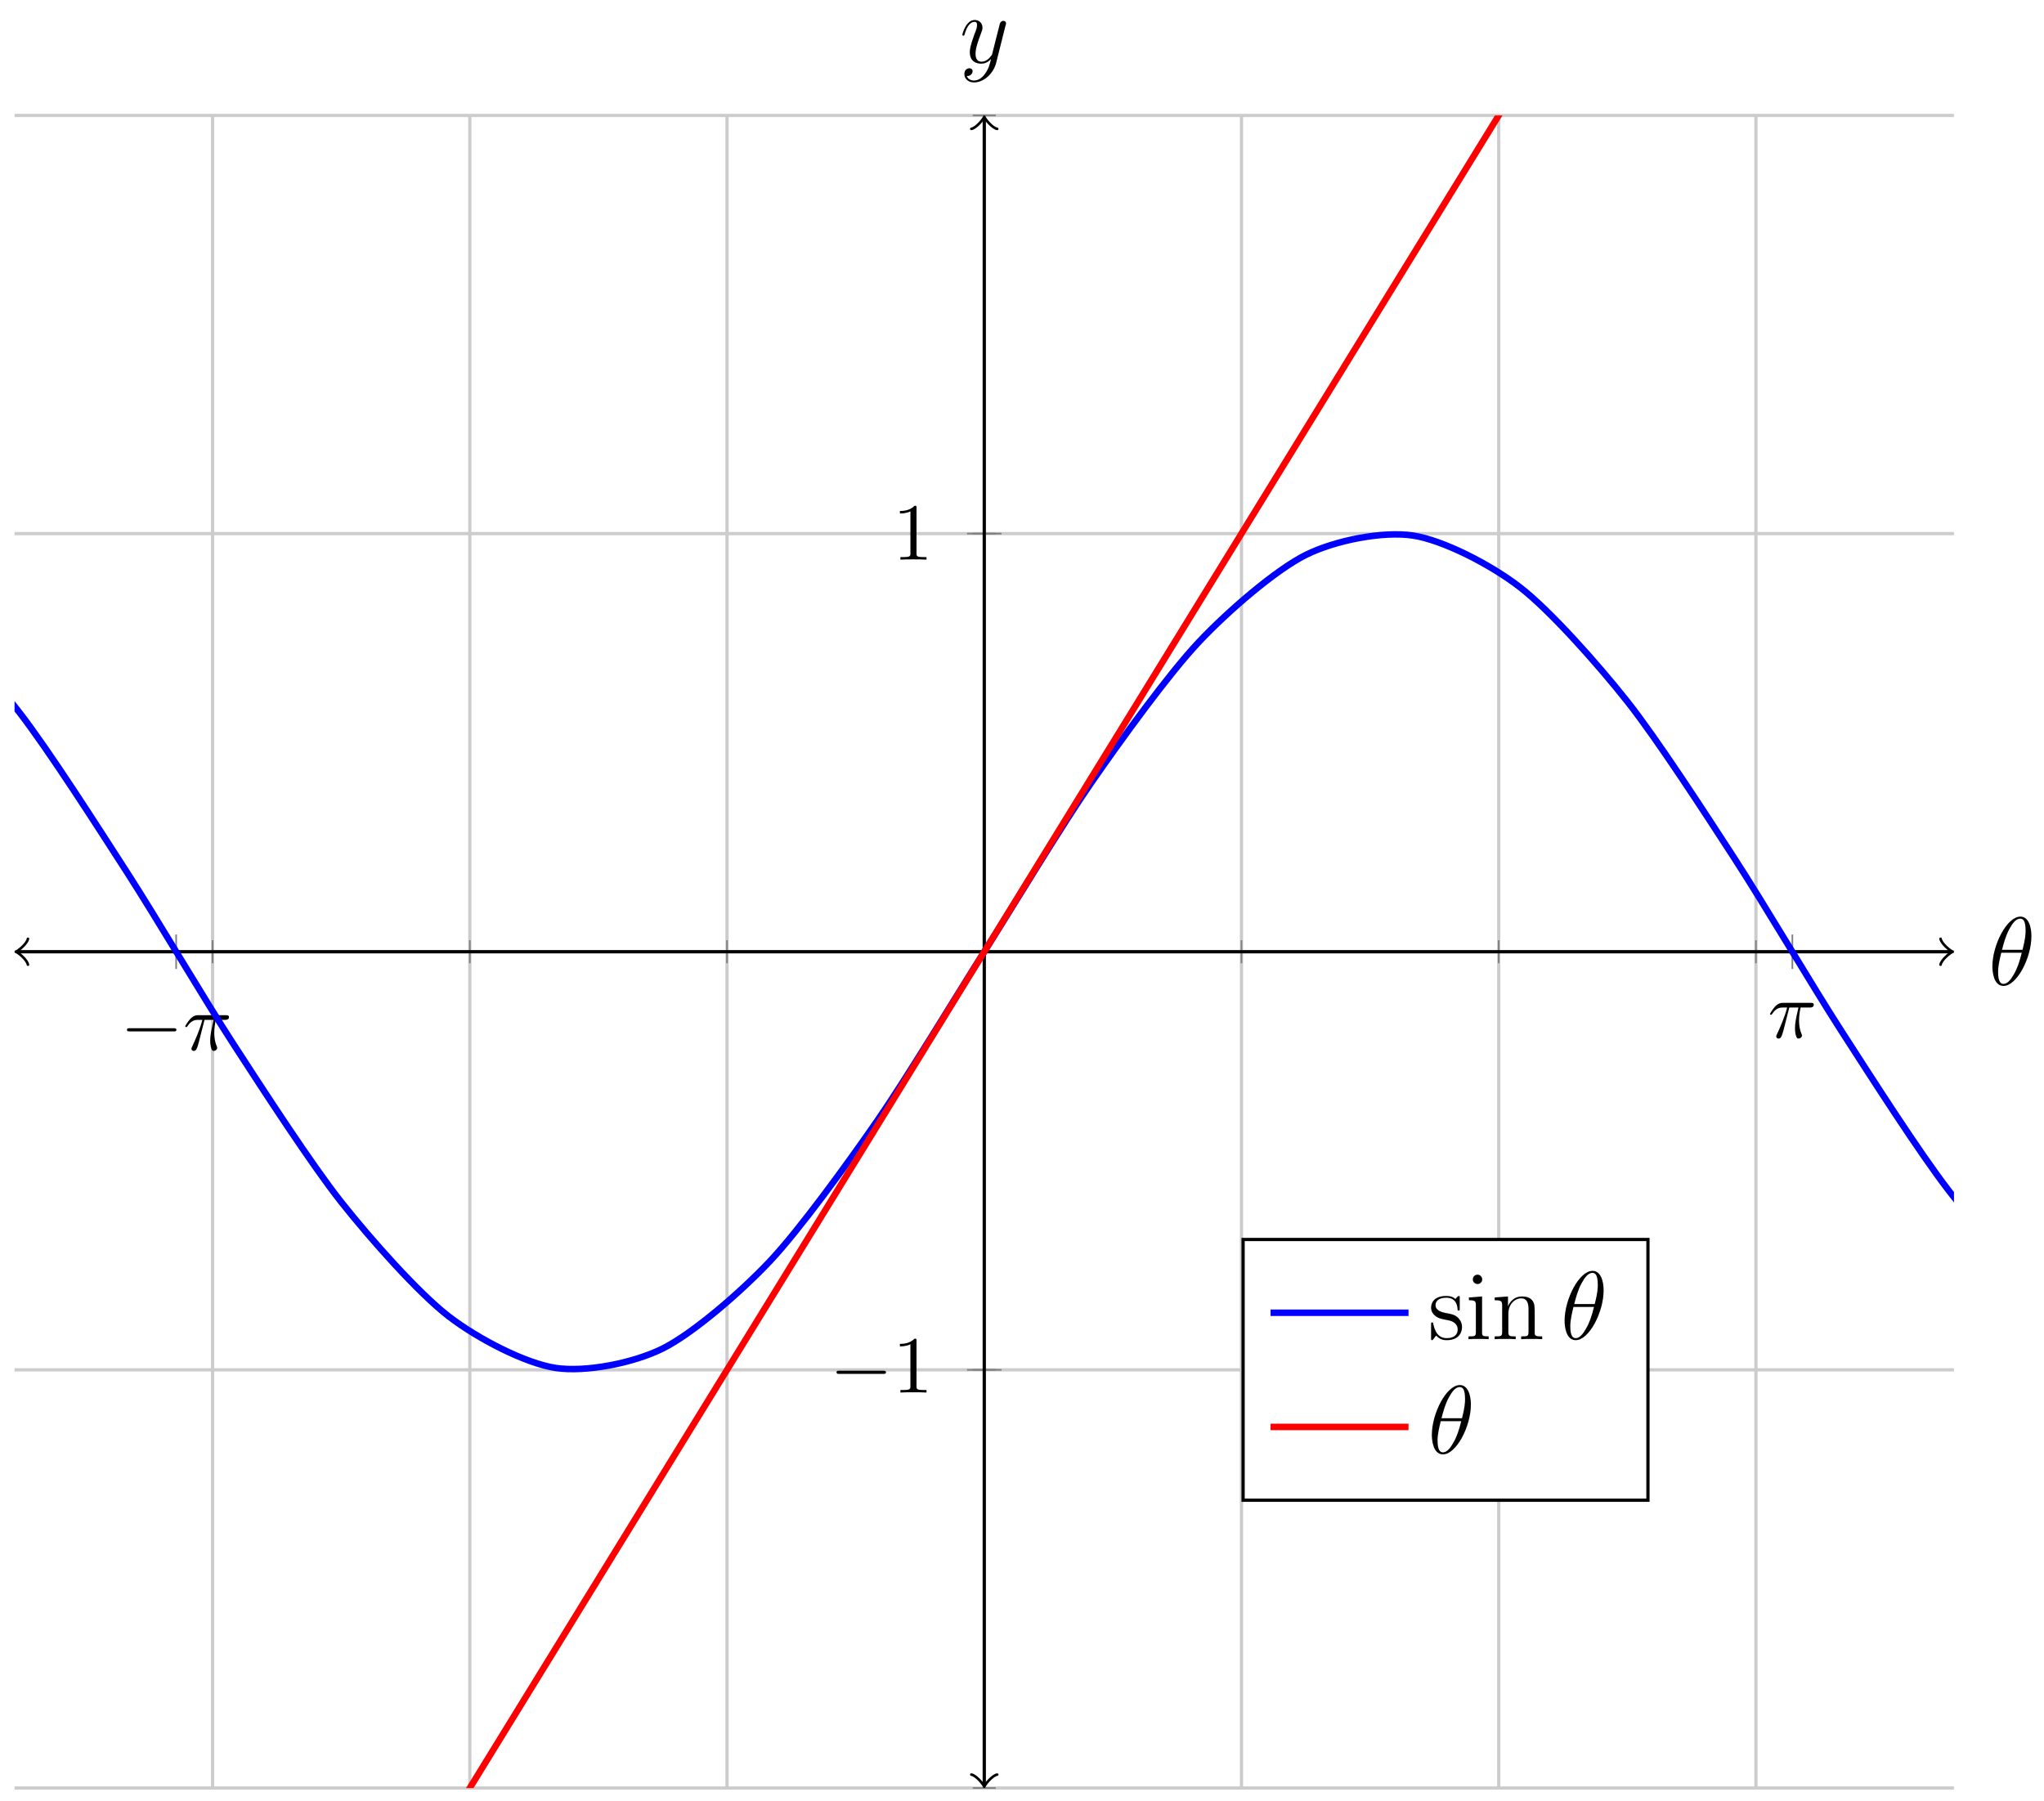
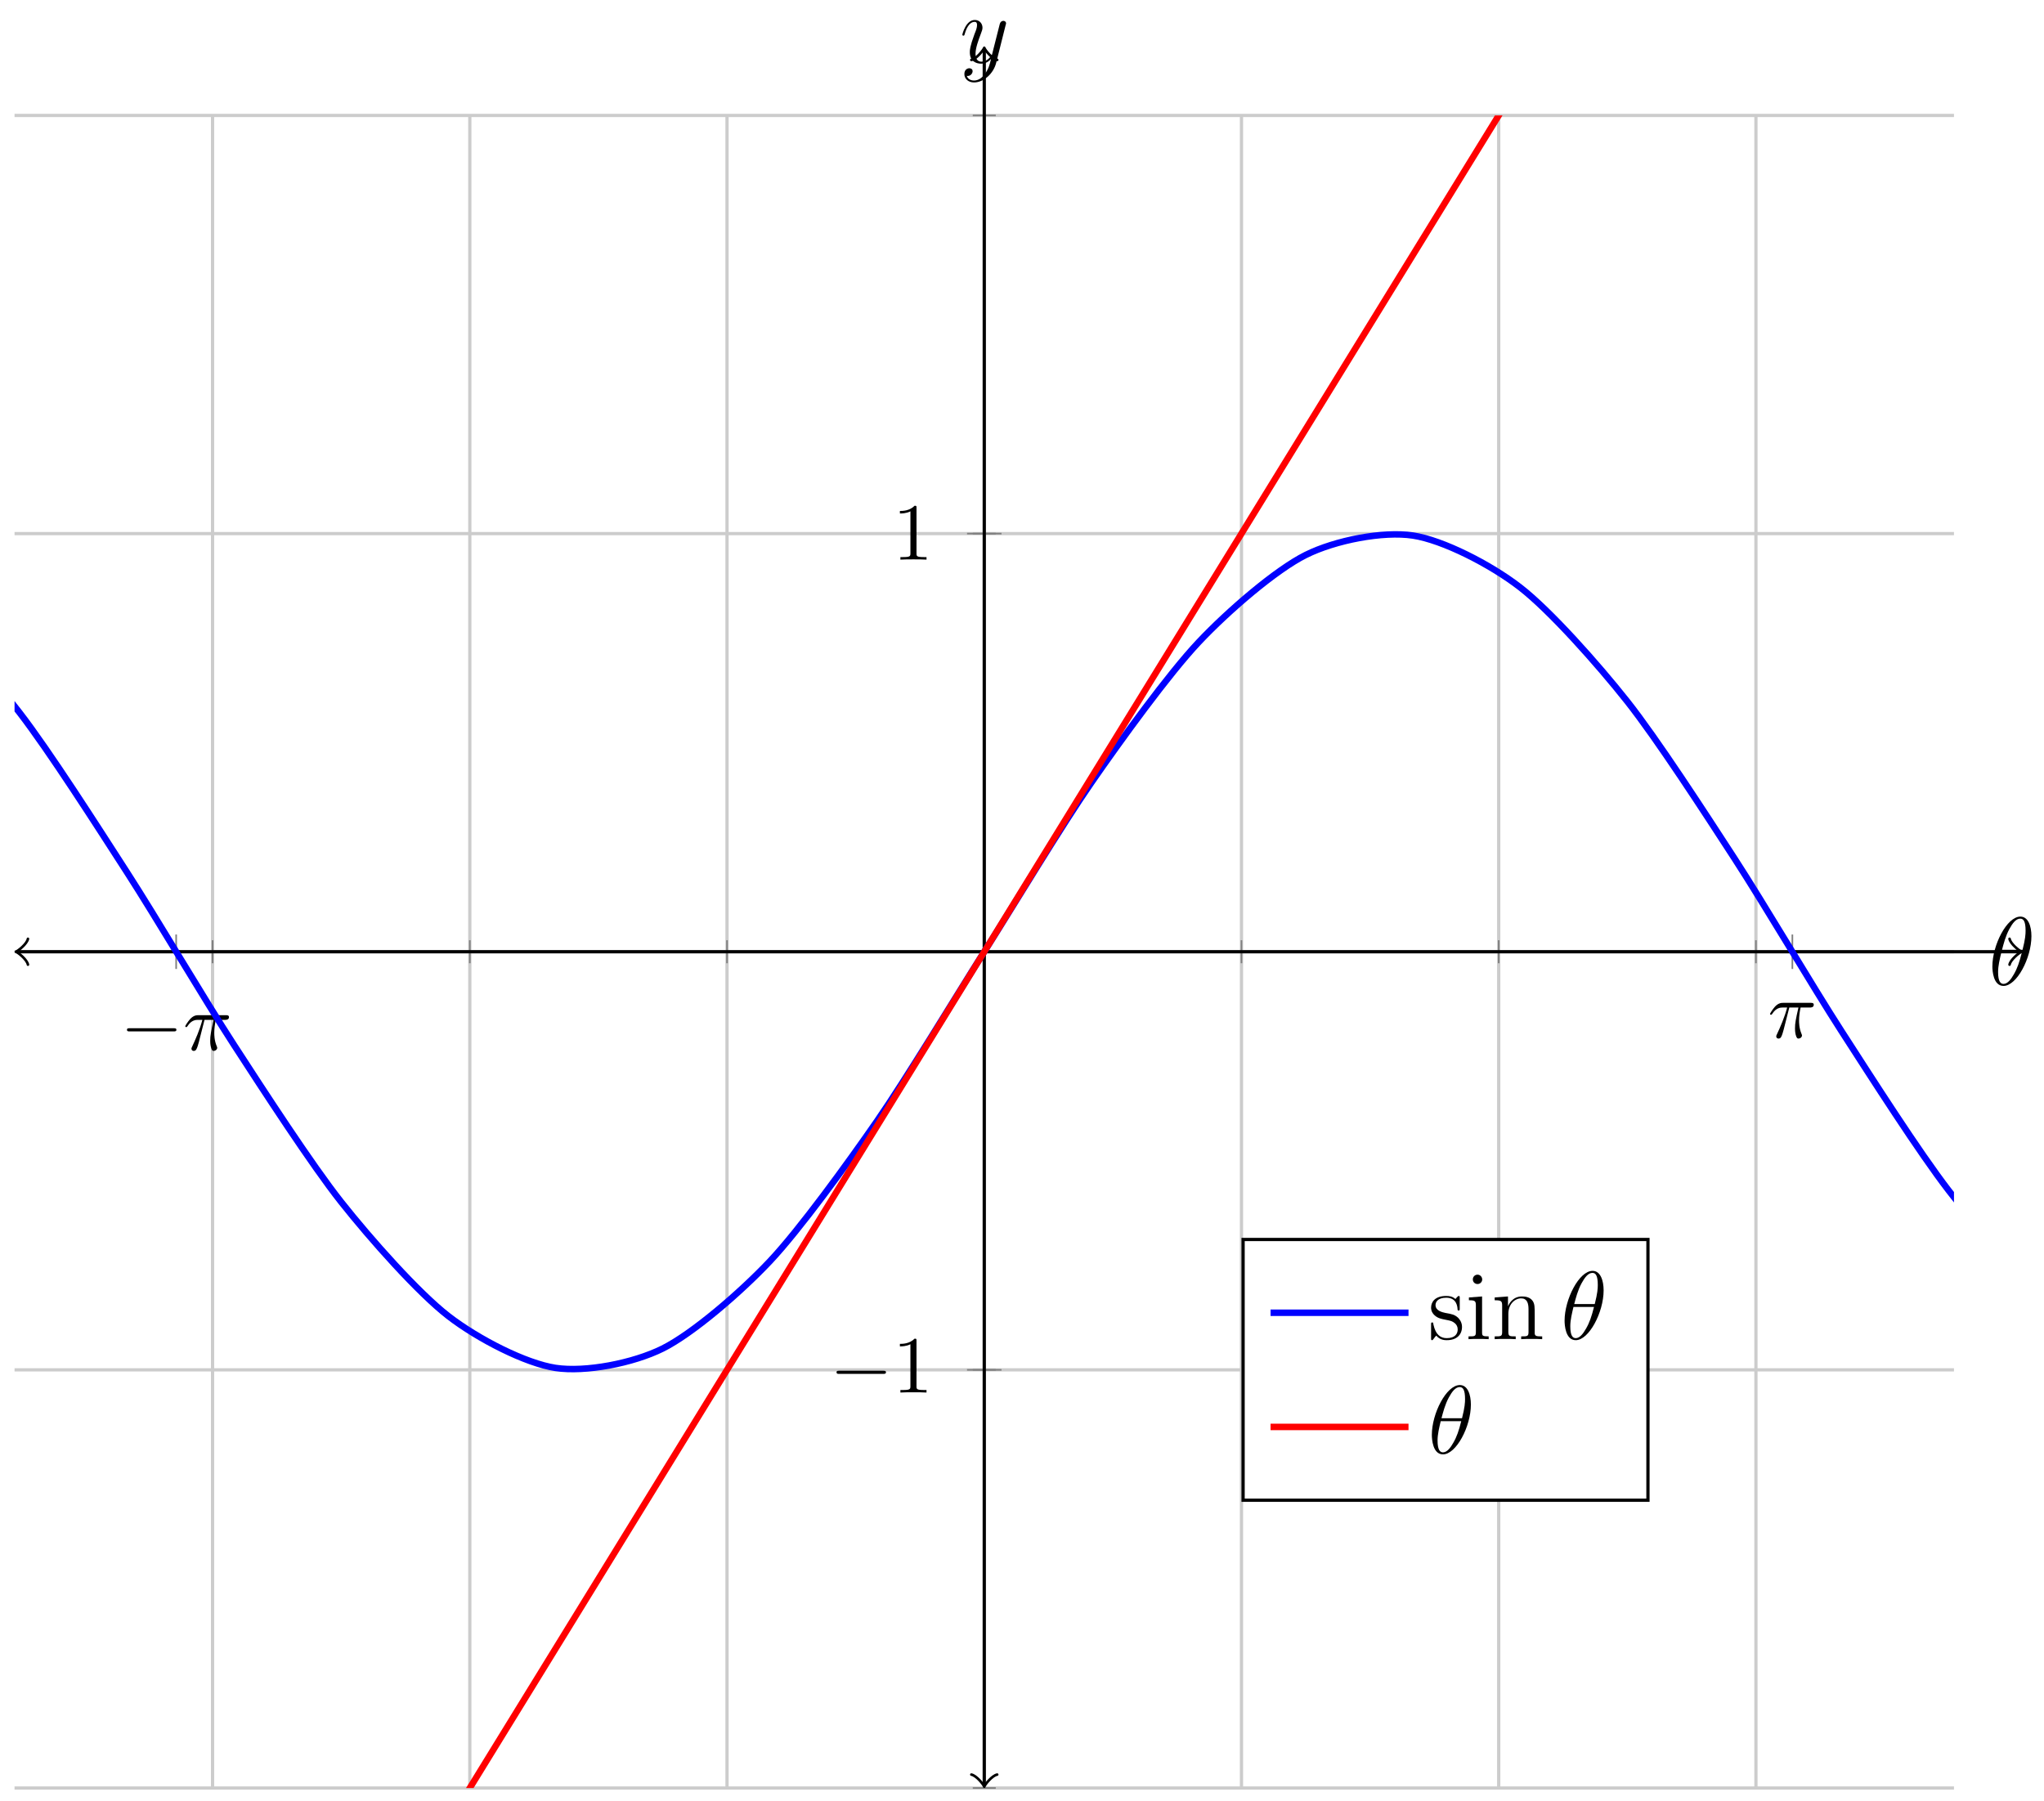
<svg xmlns="http://www.w3.org/2000/svg" xmlns:xlink="http://www.w3.org/1999/xlink" width="252pt" height="222pt" viewBox="0 0 252 222" version="1.1">
  <defs>
    <g>
      <symbol overflow="visible" id="glyph0-0">
        <path style="stroke:none;" d="" />
      </symbol>
      <symbol overflow="visible" id="glyph0-1">
        <path style="stroke:none;" d="M 6.562 -2.297 C 6.734 -2.297 6.922 -2.297 6.922 -2.5 C 6.922 -2.688 6.734 -2.688 6.562 -2.688 L 1.172 -2.688 C 1 -2.688 0.828 -2.688 0.828 -2.5 C 0.828 -2.297 1 -2.297 1.172 -2.297 Z M 6.562 -2.297 " />
      </symbol>
      <symbol overflow="visible" id="glyph1-0">
        <path style="stroke:none;" d="" />
      </symbol>
      <symbol overflow="visible" id="glyph1-1">
        <path style="stroke:none;" d="M 2.641 -3.719 L 3.766 -3.719 C 3.438 -2.25 3.344 -1.812 3.344 -1.141 C 3.344 -1 3.344 -0.734 3.422 -0.391 C 3.531 0.047 3.641 0.109 3.781 0.109 C 3.984 0.109 4.203 -0.062 4.203 -0.266 C 4.203 -0.328 4.203 -0.344 4.141 -0.484 C 3.844 -1.203 3.844 -1.859 3.844 -2.141 C 3.844 -2.656 3.922 -3.203 4.031 -3.719 L 5.156 -3.719 C 5.297 -3.719 5.656 -3.719 5.656 -4.062 C 5.656 -4.297 5.438 -4.297 5.25 -4.297 L 1.906 -4.297 C 1.688 -4.297 1.312 -4.297 0.875 -3.828 C 0.531 -3.438 0.266 -2.984 0.266 -2.938 C 0.266 -2.922 0.266 -2.828 0.391 -2.828 C 0.469 -2.828 0.484 -2.875 0.547 -2.953 C 1.031 -3.719 1.609 -3.719 1.812 -3.719 L 2.375 -3.719 C 2.062 -2.516 1.531 -1.312 1.109 -0.406 C 1.031 -0.25 1.031 -0.234 1.031 -0.156 C 1.031 0.031 1.188 0.109 1.312 0.109 C 1.609 0.109 1.688 -0.172 1.812 -0.531 C 1.953 -1 1.953 -1.016 2.078 -1.516 Z M 2.641 -3.719 " />
      </symbol>
      <symbol overflow="visible" id="glyph2-0">
        <path style="stroke:none;" d="" />
      </symbol>
      <symbol overflow="visible" id="glyph2-1">
        <path style="stroke:none;" d="M 2.938 -6.375 C 2.938 -6.625 2.938 -6.641 2.703 -6.641 C 2.078 -6 1.203 -6 0.891 -6 L 0.891 -5.688 C 1.094 -5.688 1.672 -5.688 2.188 -5.953 L 2.188 -0.781 C 2.188 -0.422 2.156 -0.312 1.266 -0.312 L 0.953 -0.312 L 0.953 0 C 1.297 -0.031 2.156 -0.031 2.562 -0.031 C 2.953 -0.031 3.828 -0.031 4.172 0 L 4.172 -0.312 L 3.859 -0.312 C 2.953 -0.312 2.938 -0.422 2.938 -0.781 Z M 2.938 -6.375 " />
      </symbol>
      <symbol overflow="visible" id="glyph3-0">
        <path style="stroke:none;" d="" />
      </symbol>
      <symbol overflow="visible" id="glyph3-1">
        <path style="stroke:none;" d="M 5.297 -6.016 C 5.297 -7.234 4.906 -8.422 3.938 -8.422 C 2.266 -8.422 0.484 -4.906 0.484 -2.281 C 0.484 -1.734 0.594 0.125 1.859 0.125 C 3.484 0.125 5.297 -3.297 5.297 -6.016 Z M 1.672 -4.328 C 1.859 -5.031 2.109 -6.031 2.578 -6.891 C 2.969 -7.609 3.391 -8.172 3.922 -8.172 C 4.312 -8.172 4.578 -7.844 4.578 -6.688 C 4.578 -6.266 4.547 -5.672 4.203 -4.328 Z M 4.109 -3.969 C 3.812 -2.797 3.562 -2.047 3.125 -1.297 C 2.781 -0.688 2.359 -0.125 1.859 -0.125 C 1.5 -0.125 1.188 -0.406 1.188 -1.594 C 1.188 -2.359 1.391 -3.172 1.578 -3.969 Z M 4.109 -3.969 " />
      </symbol>
      <symbol overflow="visible" id="glyph3-2">
        <path style="stroke:none;" d="M 3.141 1.344 C 2.828 1.797 2.359 2.203 1.766 2.203 C 1.625 2.203 1.047 2.172 0.875 1.625 C 0.906 1.641 0.969 1.641 0.984 1.641 C 1.344 1.641 1.594 1.328 1.594 1.047 C 1.594 0.781 1.359 0.688 1.188 0.688 C 0.984 0.688 0.578 0.828 0.578 1.406 C 0.578 2.016 1.094 2.438 1.766 2.438 C 2.969 2.438 4.172 1.344 4.5 0.016 L 5.672 -4.656 C 5.688 -4.703 5.719 -4.781 5.719 -4.859 C 5.719 -5.031 5.562 -5.156 5.391 -5.156 C 5.281 -5.156 5.031 -5.109 4.938 -4.75 L 4.047 -1.234 C 4 -1.016 4 -0.984 3.891 -0.859 C 3.656 -0.531 3.266 -0.125 2.688 -0.125 C 2.016 -0.125 1.953 -0.781 1.953 -1.094 C 1.953 -1.781 2.281 -2.703 2.609 -3.562 C 2.734 -3.906 2.812 -4.078 2.812 -4.312 C 2.812 -4.812 2.453 -5.266 1.859 -5.266 C 0.766 -5.266 0.328 -3.531 0.328 -3.438 C 0.328 -3.391 0.375 -3.328 0.453 -3.328 C 0.562 -3.328 0.578 -3.375 0.625 -3.547 C 0.906 -4.547 1.359 -5.031 1.828 -5.031 C 1.938 -5.031 2.141 -5.031 2.141 -4.641 C 2.141 -4.328 2.016 -3.984 1.828 -3.531 C 1.25 -1.953 1.25 -1.562 1.25 -1.281 C 1.25 -0.141 2.062 0.125 2.656 0.125 C 3 0.125 3.438 0.016 3.844 -0.438 L 3.859 -0.422 C 3.688 0.281 3.562 0.75 3.141 1.344 Z M 3.141 1.344 " />
      </symbol>
      <symbol overflow="visible" id="glyph4-0">
        <path style="stroke:none;" d="" />
      </symbol>
      <symbol overflow="visible" id="glyph4-1">
        <path style="stroke:none;" d="M 3.922 -5.062 C 3.922 -5.266 3.922 -5.328 3.797 -5.328 C 3.703 -5.328 3.484 -5.062 3.391 -4.953 C 3.031 -5.266 2.656 -5.328 2.266 -5.328 C 0.828 -5.328 0.391 -4.547 0.391 -3.891 C 0.391 -3.75 0.391 -3.328 0.844 -2.922 C 1.234 -2.578 1.641 -2.5 2.188 -2.391 C 2.844 -2.266 3 -2.219 3.297 -1.984 C 3.516 -1.812 3.672 -1.547 3.672 -1.203 C 3.672 -0.688 3.375 -0.125 2.312 -0.125 C 1.531 -0.125 0.953 -0.578 0.688 -1.766 C 0.641 -1.984 0.641 -2 0.641 -2.016 C 0.609 -2.062 0.562 -2.062 0.531 -2.062 C 0.391 -2.062 0.391 -2 0.391 -1.781 L 0.391 -0.156 C 0.391 0.062 0.391 0.125 0.516 0.125 C 0.578 0.125 0.578 0.109 0.781 -0.141 C 0.844 -0.234 0.844 -0.25 1.031 -0.438 C 1.484 0.125 2.125 0.125 2.328 0.125 C 3.578 0.125 4.203 -0.578 4.203 -1.516 C 4.203 -2.156 3.812 -2.547 3.703 -2.656 C 3.281 -3.031 2.953 -3.094 2.156 -3.234 C 1.812 -3.312 0.938 -3.484 0.938 -4.203 C 0.938 -4.562 1.188 -5.109 2.266 -5.109 C 3.562 -5.109 3.641 -4 3.656 -3.641 C 3.672 -3.531 3.75 -3.531 3.797 -3.531 C 3.922 -3.531 3.922 -3.594 3.922 -3.812 Z M 3.922 -5.062 " />
      </symbol>
      <symbol overflow="visible" id="glyph4-2">
        <path style="stroke:none;" d="M 2.078 -7.359 C 2.078 -7.672 1.828 -7.953 1.5 -7.953 C 1.188 -7.953 0.922 -7.703 0.922 -7.375 C 0.922 -7.016 1.203 -6.797 1.5 -6.797 C 1.859 -6.797 2.078 -7.094 2.078 -7.359 Z M 0.438 -5.141 L 0.438 -4.797 C 1.188 -4.797 1.297 -4.719 1.297 -4.141 L 1.297 -0.891 C 1.297 -0.344 1.172 -0.344 0.391 -0.344 L 0.391 0 C 0.734 -0.031 1.297 -0.031 1.656 -0.031 C 1.781 -0.031 2.469 -0.031 2.875 0 L 2.875 -0.344 C 2.109 -0.344 2.062 -0.406 2.062 -0.875 L 2.062 -5.266 Z M 0.438 -5.141 " />
      </symbol>
      <symbol overflow="visible" id="glyph4-3">
        <path style="stroke:none;" d="M 5.312 -2.906 C 5.312 -4.016 5.312 -4.344 5.047 -4.734 C 4.703 -5.203 4.141 -5.266 3.734 -5.266 C 2.562 -5.266 2.109 -4.281 2.016 -4.047 L 2.016 -5.266 L 0.375 -5.141 L 0.375 -4.797 C 1.188 -4.797 1.297 -4.703 1.297 -4.125 L 1.297 -0.891 C 1.297 -0.344 1.156 -0.344 0.375 -0.344 L 0.375 0 C 0.688 -0.031 1.344 -0.031 1.672 -0.031 C 2.016 -0.031 2.672 -0.031 2.969 0 L 2.969 -0.344 C 2.219 -0.344 2.062 -0.344 2.062 -0.891 L 2.062 -3.109 C 2.062 -4.359 2.891 -5.031 3.641 -5.031 C 4.375 -5.031 4.547 -4.422 4.547 -3.688 L 4.547 -0.891 C 4.547 -0.344 4.406 -0.344 3.641 -0.344 L 3.641 0 C 3.938 -0.031 4.594 -0.031 4.922 -0.031 C 5.266 -0.031 5.922 -0.031 6.234 0 L 6.234 -0.344 C 5.625 -0.344 5.328 -0.344 5.312 -0.703 Z M 5.312 -2.906 " />
      </symbol>
    </g>
    <clipPath id="clip1">
      <path d="M 1.793 54 L 240.902 54 L 240.902 181 L 1.793 181 Z M 1.793 54 " />
    </clipPath>
    <clipPath id="clip2">
      <path d="M 1.793 14.234 L 240.902 14.234 L 240.902 220.461 L 1.793 220.461 Z M 1.793 14.234 " />
    </clipPath>
  </defs>
  <g id="surface1">
    <path style="fill:none;stroke-width:0.399;stroke-linecap:butt;stroke-linejoin:miter;stroke:rgb(79.999%,79.999%,79.999%);stroke-opacity:1;stroke-miterlimit:10;" d="M 63.424 154.666 L 63.424 360.893 M 95.139 154.666 L 95.139 360.893 M 126.85 154.666 L 126.85 360.893 M 158.565 154.666 L 158.565 360.893 M 190.276 154.666 L 190.276 360.893 M 221.99 154.666 L 221.99 360.893 M 253.701 154.666 L 253.701 360.893 " transform="matrix(1,0,0,-1,-37.217,375.127)" />
    <path style="fill:none;stroke-width:0.399;stroke-linecap:butt;stroke-linejoin:miter;stroke:rgb(79.999%,79.999%,79.999%);stroke-opacity:1;stroke-miterlimit:10;" d="M 39.01 154.666 L 278.119 154.666 M 39.01 206.225 L 278.119 206.225 M 39.01 257.779 L 278.119 257.779 M 39.01 309.334 L 278.119 309.334 M 39.01 360.893 L 278.119 360.893 " transform="matrix(1,0,0,-1,-37.217,375.127)" />
    <path style="fill:none;stroke-width:0.199;stroke-linecap:butt;stroke-linejoin:miter;stroke:rgb(50%,50%,50%);stroke-opacity:1;stroke-miterlimit:10;" d="M 63.424 256.361 L 63.424 259.197 M 95.139 256.361 L 95.139 259.197 M 126.85 256.361 L 126.85 259.197 M 158.565 256.361 L 158.565 259.197 M 190.276 256.361 L 190.276 259.197 M 221.99 256.361 L 221.99 259.197 M 253.701 256.361 L 253.701 259.197 " transform="matrix(1,0,0,-1,-37.217,375.127)" />
    <path style="fill:none;stroke-width:0.199;stroke-linecap:butt;stroke-linejoin:miter;stroke:rgb(50%,50%,50%);stroke-opacity:1;stroke-miterlimit:10;" d="M 58.936 255.654 L 58.936 259.904 M 258.194 255.654 L 258.194 259.904 " transform="matrix(1,0,0,-1,-37.217,375.127)" />
    <path style="fill:none;stroke-width:0.199;stroke-linecap:butt;stroke-linejoin:miter;stroke:rgb(50%,50%,50%);stroke-opacity:1;stroke-miterlimit:10;" d="M 157.147 154.666 L 159.983 154.666 M 157.147 206.225 L 159.983 206.225 M 157.147 257.779 L 159.983 257.779 M 157.147 309.334 L 159.983 309.334 M 157.147 360.893 L 159.983 360.893 " transform="matrix(1,0,0,-1,-37.217,375.127)" />
    <path style="fill:none;stroke-width:0.199;stroke-linecap:butt;stroke-linejoin:miter;stroke:rgb(50%,50%,50%);stroke-opacity:1;stroke-miterlimit:10;" d="M 156.44 206.225 L 160.69 206.225 M 156.44 309.334 L 160.69 309.334 " transform="matrix(1,0,0,-1,-37.217,375.127)" />
-     <path style="fill:none;stroke-width:0.399;stroke-linecap:butt;stroke-linejoin:miter;stroke:rgb(0%,0%,0%);stroke-opacity:1;stroke-miterlimit:10;" d="M 39.467 257.779 L 277.662 257.779 " transform="matrix(1,0,0,-1,-37.217,375.127)" />
+     <path style="fill:none;stroke-width:0.399;stroke-linecap:butt;stroke-linejoin:miter;stroke:rgb(0%,0%,0%);stroke-opacity:1;stroke-miterlimit:10;" d="M 39.467 257.779 L 286.166 257.779 " transform="matrix(1,0,0,-1,-37.217,375.127)" />
    <path style="fill:none;stroke-width:0.319;stroke-linecap:round;stroke-linejoin:round;stroke:rgb(0%,0%,0%);stroke-opacity:1;stroke-miterlimit:10;" d="M -1.194 1.594 C -1.097 0.997 0.001 0.098 0.298 0.001 C 0.001 -0.101 -1.097 -0.995 -1.194 -1.593 " transform="matrix(-1,0,0,1,2.25088,117.3471)" />
-     <path style="fill:none;stroke-width:0.319;stroke-linecap:round;stroke-linejoin:round;stroke:rgb(0%,0%,0%);stroke-opacity:1;stroke-miterlimit:10;" d="M -1.197 1.593 C -1.096 0.995 0.002 0.101 0.299 -0.001 C 0.002 -0.098 -1.096 -0.997 -1.197 -1.594 " transform="matrix(1,0,0,-1,240.4435,117.3471)" />
-     <path style="fill:none;stroke-width:0.399;stroke-linecap:butt;stroke-linejoin:miter;stroke:rgb(0%,0%,0%);stroke-opacity:1;stroke-miterlimit:10;" d="M 158.565 155.127 L 158.565 360.432 " transform="matrix(1,0,0,-1,-37.217,375.127)" />
+     <path style="fill:none;stroke-width:0.319;stroke-linecap:round;stroke-linejoin:round;stroke:rgb(0%,0%,0%);stroke-opacity:1;stroke-miterlimit:10;" d="M -1.194 1.593 C -1.096 0.995 0.002 0.101 0.299 -0.001 C 0.002 -0.098 -1.096 -0.997 -1.194 -1.594 " transform="matrix(1,0,0,-1,248.9476,117.3471)" />
+     <path style="fill:none;stroke-width:0.399;stroke-linecap:butt;stroke-linejoin:miter;stroke:rgb(0%,0%,0%);stroke-opacity:1;stroke-miterlimit:10;" d="M 158.565 155.127 L 158.565 368.94 " transform="matrix(1,0,0,-1,-37.217,375.127)" />
    <path style="fill:none;stroke-width:0.319;stroke-linecap:round;stroke-linejoin:round;stroke:rgb(0%,0%,0%);stroke-opacity:1;stroke-miterlimit:10;" d="M -1.196 1.594 C -1.095 0.997 -0.001 0.098 0.3 0 C -0.001 -0.101 -1.095 -0.996 -1.196 -1.593 " transform="matrix(0,1,1,0,121.3472,220.0008)" />
-     <path style="fill:none;stroke-width:0.319;stroke-linecap:round;stroke-linejoin:round;stroke:rgb(0%,0%,0%);stroke-opacity:1;stroke-miterlimit:10;" d="M -1.197 1.593 C -1.096 0.996 -0.002 0.101 0.299 -0 C -0.002 -0.098 -1.096 -0.997 -1.197 -1.594 " transform="matrix(0,-1,-1,0,121.3472,14.69336)" />
+     <path style="fill:none;stroke-width:0.319;stroke-linecap:round;stroke-linejoin:round;stroke:rgb(0%,0%,0%);stroke-opacity:1;stroke-miterlimit:10;" d="M -1.197 1.593 C -1.096 0.996 0.002 0.101 0.299 -0 C 0.002 -0.098 -1.096 -0.997 -1.197 -1.594 " transform="matrix(0,-1,-1,0,121.3472,6.18933)" />
    <g style="fill:rgb(0%,0%,0%);fill-opacity:1;">
      <use xlink:href="#glyph0-1" x="14.826" y="129.469" />
    </g>
    <g style="fill:rgb(0%,0%,0%);fill-opacity:1;">
      <use xlink:href="#glyph1-1" x="22.574" y="129.469" />
    </g>
    <g style="fill:rgb(0%,0%,0%);fill-opacity:1;">
      <use xlink:href="#glyph1-1" x="217.958" y="127.947" />
    </g>
    <g style="fill:rgb(0%,0%,0%);fill-opacity:1;">
      <use xlink:href="#glyph0-1" x="102.307" y="171.698" />
    </g>
    <g style="fill:rgb(0%,0%,0%);fill-opacity:1;">
      <use xlink:href="#glyph2-1" x="110.055" y="171.698" />
    </g>
    <g style="fill:rgb(0%,0%,0%);fill-opacity:1;">
      <use xlink:href="#glyph2-1" x="110.056" y="69.001" />
    </g>
    <g clip-path="url(#clip1)" clip-rule="nonzero">
      <path style="fill:none;stroke-width:0.797;stroke-linecap:butt;stroke-linejoin:miter;stroke:rgb(0%,0%,100%);stroke-opacity:1;stroke-miterlimit:10;" d="M -0.002 307.217 C -0.002 307.217 9.545 309.65 13.213 308.904 C 16.881 308.158 22.76 304.85 26.428 301.846 C 30.092 298.842 35.975 291.998 39.639 287.248 C 43.307 282.494 49.186 273.287 52.854 267.604 C 56.522 261.924 62.401 251.928 66.069 246.283 C 69.733 240.639 75.615 231.565 79.279 226.928 C 82.947 222.291 88.826 215.69 92.494 212.854 C 96.162 210.014 102.041 207.018 105.709 206.463 C 109.373 205.908 115.256 207.029 118.92 208.854 C 122.588 210.682 128.467 215.729 132.135 219.619 C 135.803 223.514 141.682 231.619 145.35 236.912 C 149.014 242.205 154.897 251.986 158.561 257.775 C 162.229 263.565 168.108 273.346 171.776 278.639 C 175.444 283.936 181.322 292.041 184.99 295.936 C 188.655 299.83 194.537 304.877 198.201 306.701 C 201.869 308.529 207.748 309.65 211.416 309.096 C 215.084 308.541 220.963 305.549 224.627 302.709 C 228.295 299.873 234.174 293.275 237.842 288.639 C 241.51 284.002 247.389 274.928 251.057 269.283 C 254.721 263.639 260.604 253.647 264.268 247.963 C 267.936 242.279 273.815 233.072 277.483 228.318 C 281.151 223.568 287.029 216.725 290.697 213.717 C 294.362 210.713 300.244 207.404 303.908 206.658 C 307.576 205.912 317.123 208.342 317.123 208.342 " transform="matrix(1,0,0,-1,-37.217,375.127)" />
    </g>
    <g clip-path="url(#clip2)" clip-rule="nonzero">
      <path style="fill:none;stroke-width:0.797;stroke-linecap:butt;stroke-linejoin:miter;stroke:rgb(100%,0%,0%);stroke-opacity:1;stroke-miterlimit:10;" d="M -0.002 -0.002 C -0.002 -0.002 9.545 15.522 13.213 21.482 C 16.881 27.443 22.76 37.002 26.428 42.963 C 30.092 48.924 35.975 58.482 39.639 64.443 C 43.307 70.404 49.186 79.963 52.854 85.924 C 56.522 91.885 62.401 101.447 66.069 107.408 C 69.733 113.369 75.615 122.928 79.279 128.889 C 82.947 134.85 88.826 144.408 92.494 150.369 C 96.162 156.33 102.041 165.889 105.709 171.85 C 109.373 177.811 115.256 187.369 118.92 193.33 C 122.588 199.291 128.467 208.854 132.135 214.815 C 135.803 220.775 141.682 230.334 145.35 236.295 C 149.014 242.256 154.897 251.815 158.561 257.775 C 162.229 263.736 168.108 273.295 171.776 279.256 C 175.444 285.217 181.322 294.779 184.99 300.74 C 188.655 306.701 194.537 316.26 198.201 322.221 C 201.869 328.182 207.748 337.74 211.416 343.701 C 215.084 349.662 220.963 359.221 224.627 365.182 C 228.295 371.143 234.174 380.701 237.842 386.662 C 241.51 392.623 247.389 402.186 251.057 408.147 C 254.721 414.107 260.604 423.666 264.268 429.627 C 267.936 435.588 273.815 445.147 277.483 451.107 C 281.151 457.068 287.029 466.627 290.697 472.588 C 294.362 478.549 300.244 488.107 303.908 494.068 C 307.576 500.033 317.123 515.553 317.123 515.553 " transform="matrix(1,0,0,-1,-37.217,375.127)" />
    </g>
    <g style="fill:rgb(0%,0%,0%);fill-opacity:1;">
      <use xlink:href="#glyph3-1" x="245.152" y="121.439" />
    </g>
    <g style="fill:rgb(0%,0%,0%);fill-opacity:1;">
      <use xlink:href="#glyph3-2" x="118.317" y="7.727" />
    </g>
    <path style="fill-rule:nonzero;fill:rgb(100%,100%,100%);fill-opacity:1;stroke-width:0.399;stroke-linecap:butt;stroke-linejoin:miter;stroke:rgb(0%,0%,0%);stroke-opacity:1;stroke-miterlimit:10;" d="M 190.475 190.15 L 240.389 190.15 L 240.389 222.299 L 190.475 222.299 Z M 190.475 190.15 " transform="matrix(1,0,0,-1,-37.217,375.127)" />
    <path style="fill:none;stroke-width:0.797;stroke-linecap:butt;stroke-linejoin:miter;stroke:rgb(0%,0%,100%);stroke-opacity:1;stroke-miterlimit:10;" d="M -0.001 -0 C -0.001 -0 6.143 -0 8.502 -0 C 10.866 -0 17.006 -0 17.006 -0 " transform="matrix(1,0,0,-1,156.646,161.863)" />
    <g style="fill:rgb(0%,0%,0%);fill-opacity:1;">
      <use xlink:href="#glyph4-1" x="176.045" y="165.118" />
      <use xlink:href="#glyph4-2" x="180.66" y="165.118" />
      <use xlink:href="#glyph4-3" x="183.9" y="165.118" />
    </g>
    <g style="fill:rgb(0%,0%,0%);fill-opacity:1;">
      <use xlink:href="#glyph3-1" x="192.41" y="165.118" />
    </g>
    <path style="fill:none;stroke-width:0.797;stroke-linecap:butt;stroke-linejoin:miter;stroke:rgb(100%,0%,0%);stroke-opacity:1;stroke-miterlimit:10;" d="M -0.001 0.002 C -0.001 0.002 6.143 0.002 8.502 0.002 C 10.866 0.002 17.006 0.002 17.006 0.002 " transform="matrix(1,0,0,-1,156.646,175.943)" />
    <g style="fill:rgb(0%,0%,0%);fill-opacity:1;">
      <use xlink:href="#glyph3-1" x="176.045" y="179.198" />
    </g>
  </g>
</svg>
